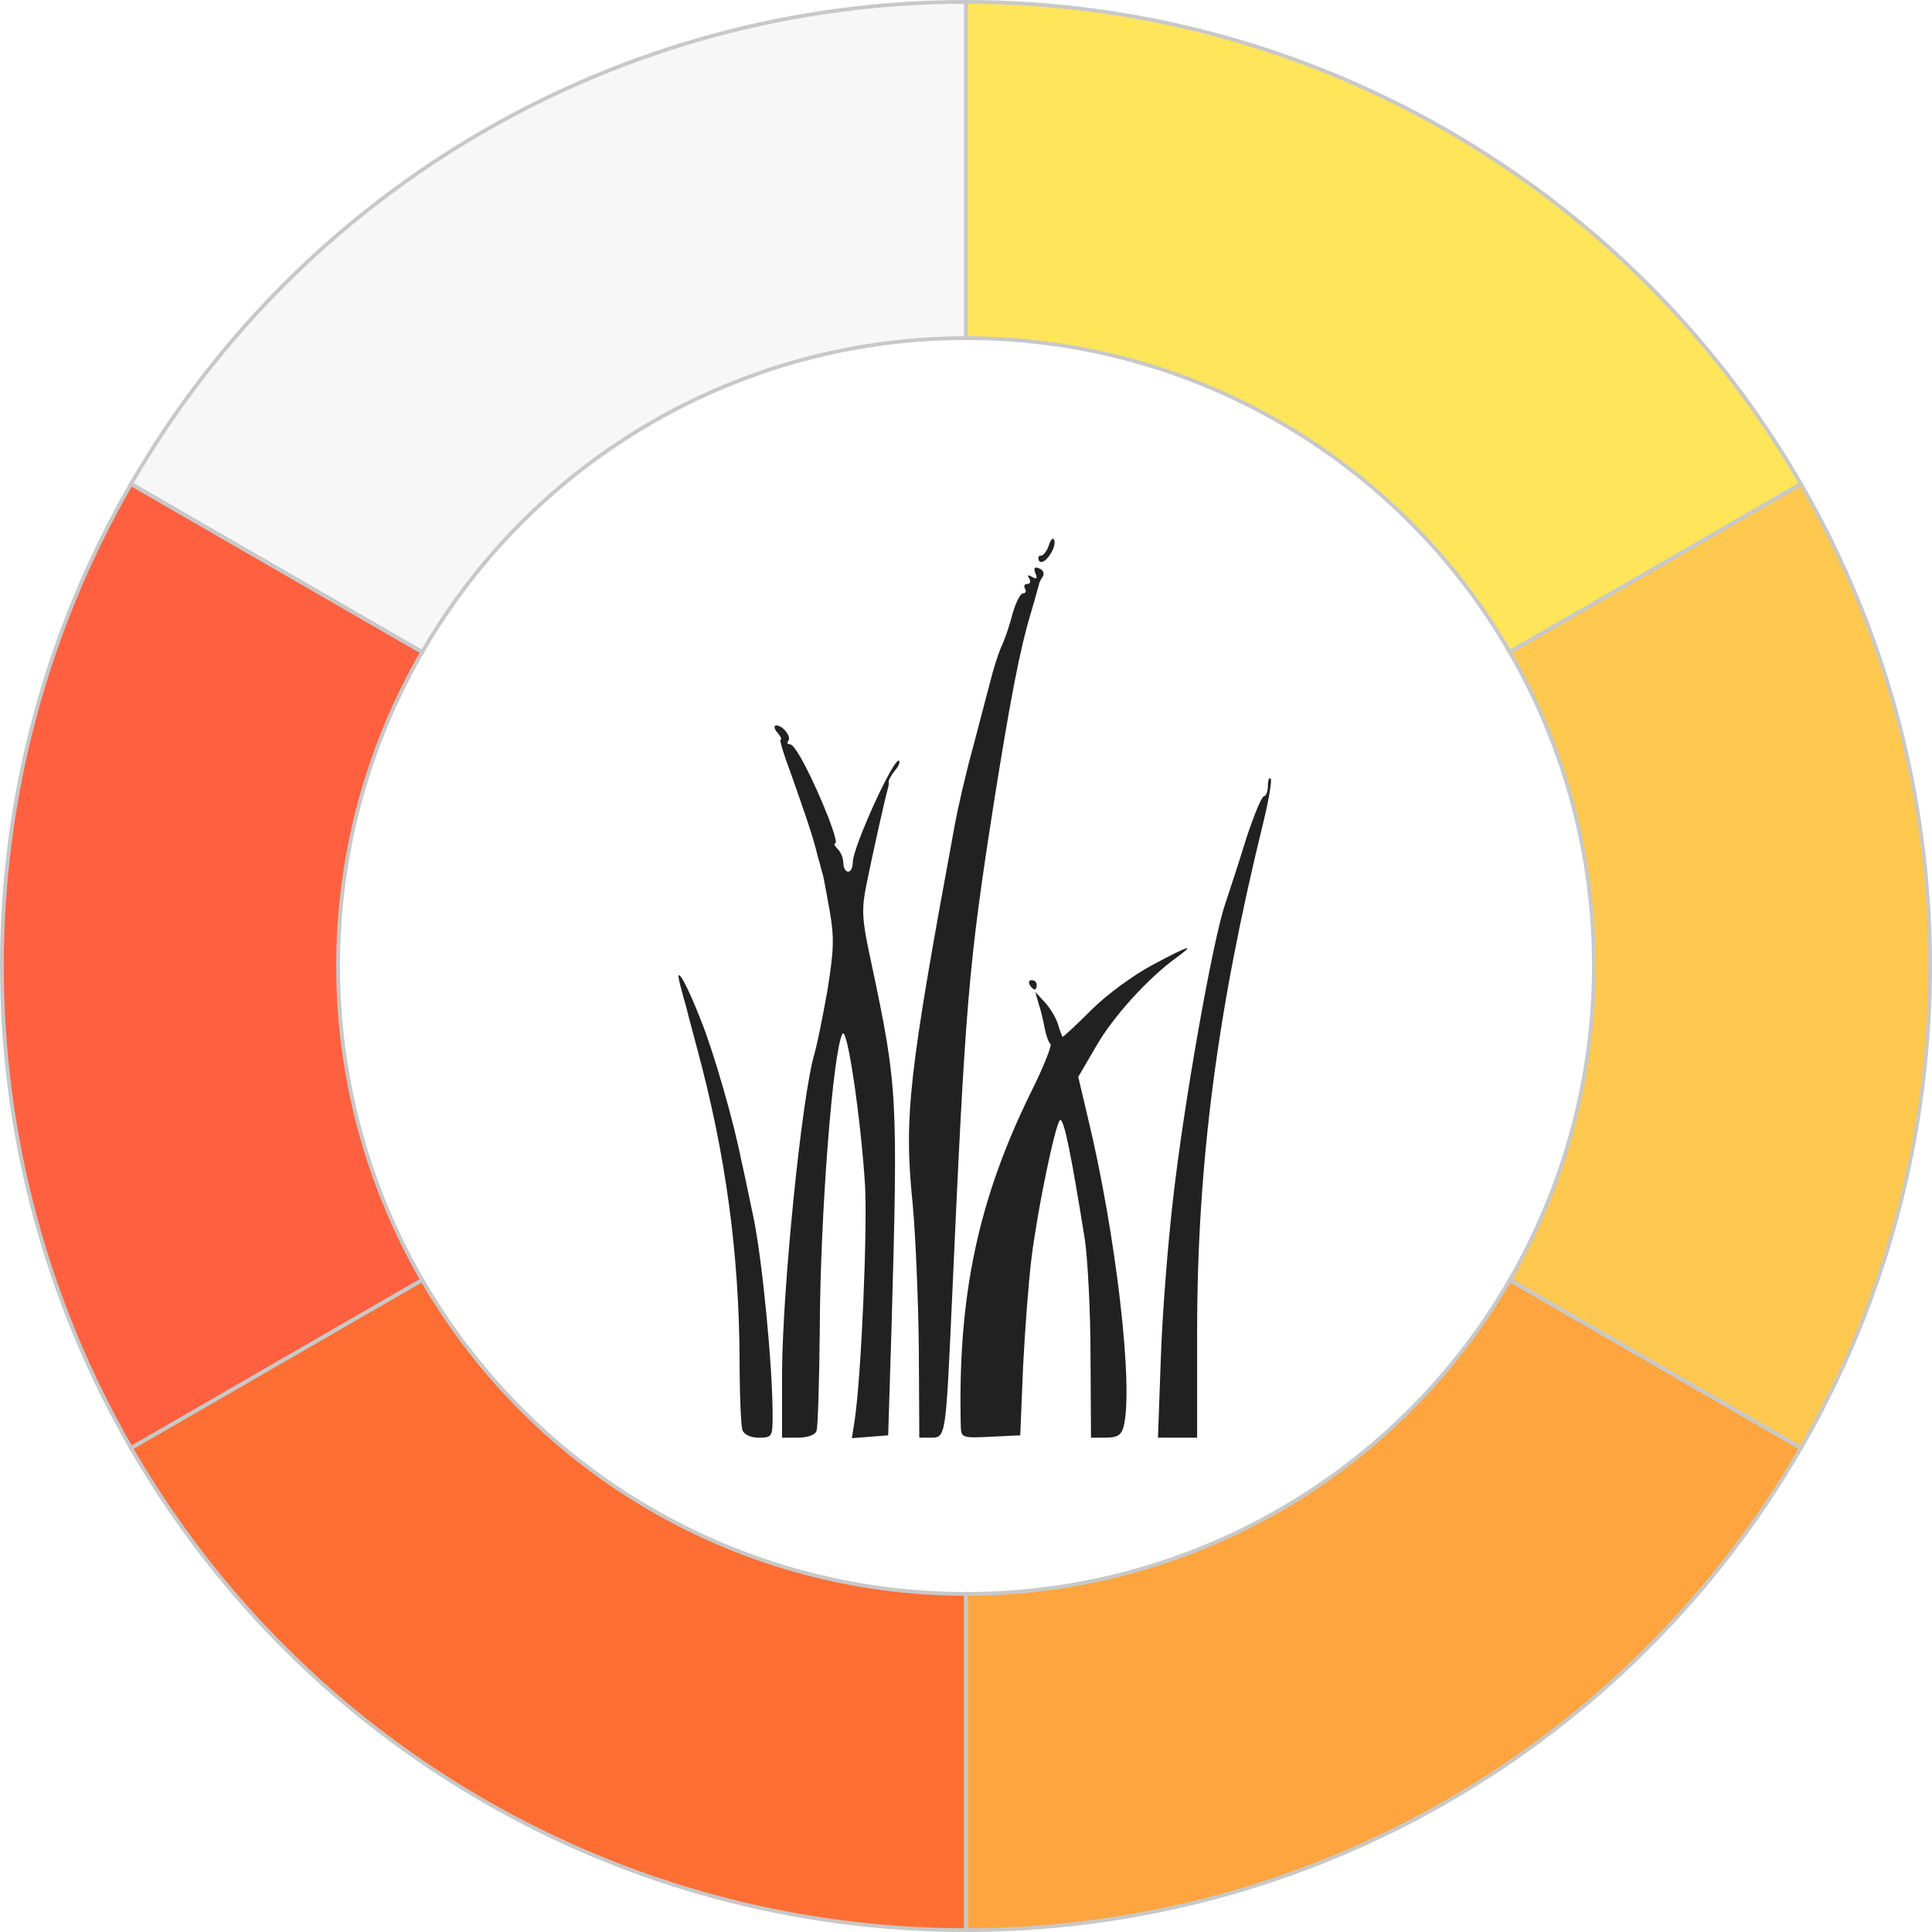
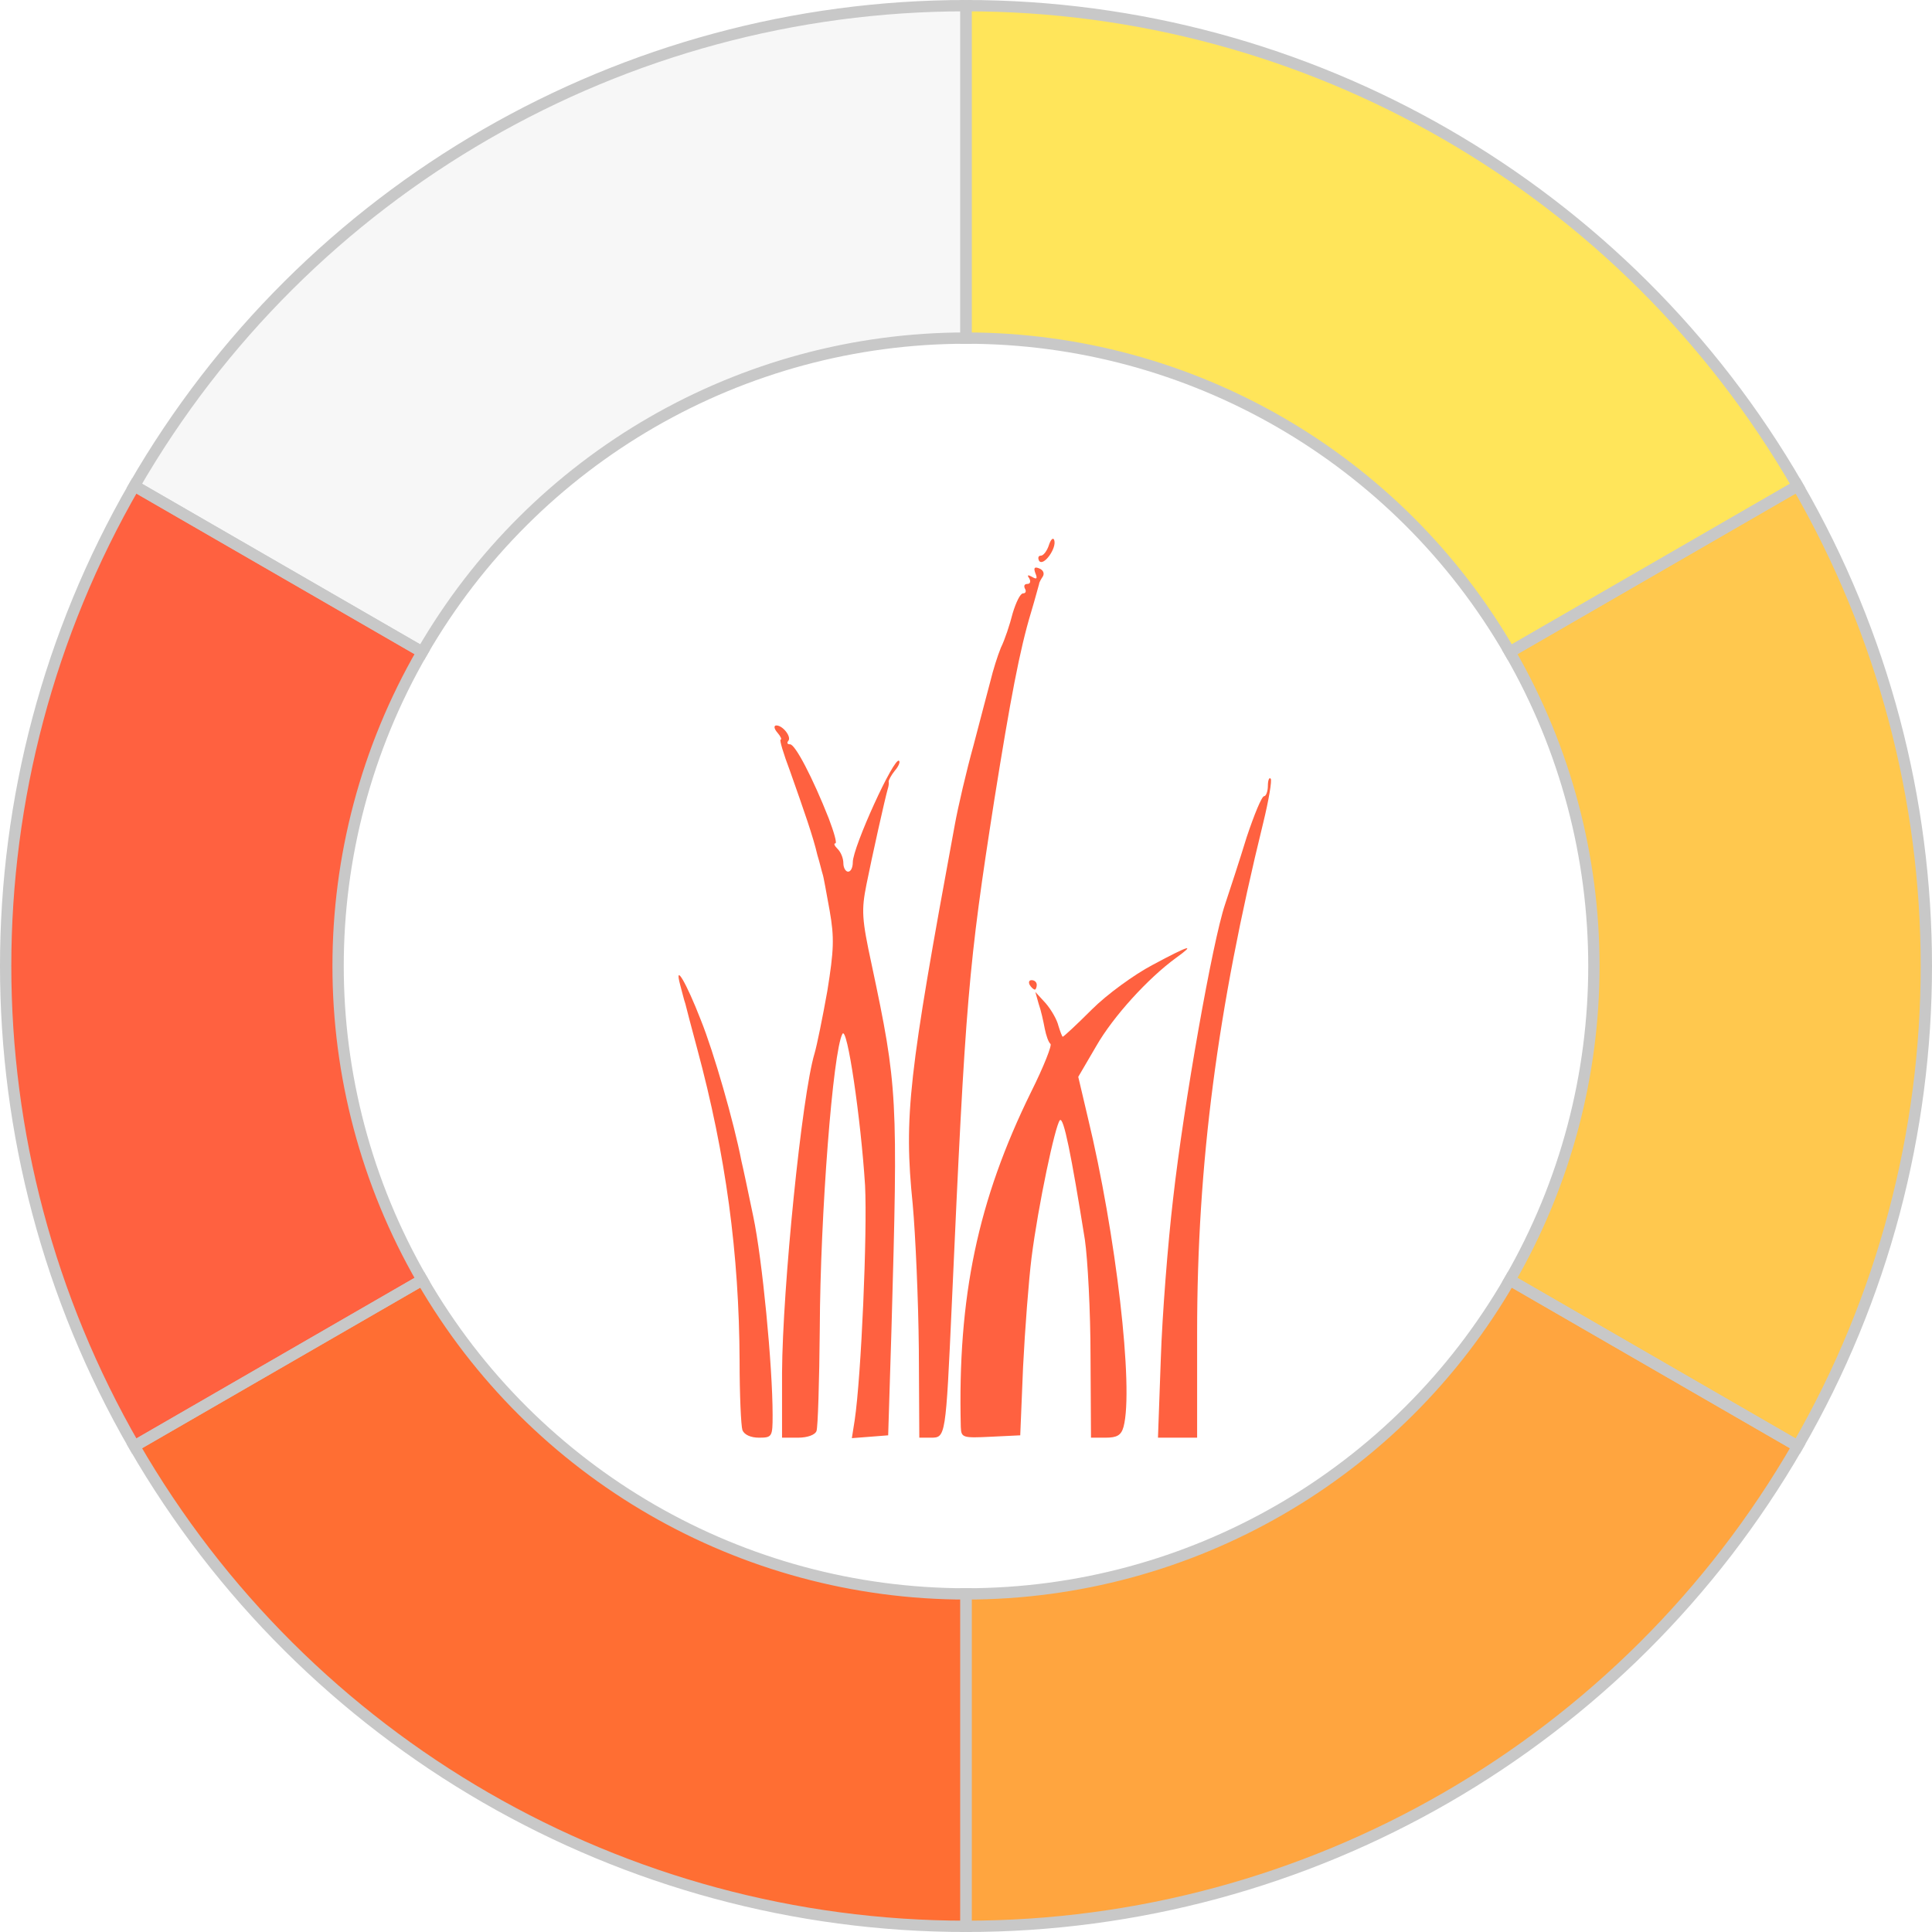
<svg xmlns="http://www.w3.org/2000/svg" width="512" height="512" viewBox="0 0 512 512">
-   <path d="M256 0.5 A255.5 255.5 0 0 1 477.269 128.25 L400.107 172.8 A166.4 166.4 0 0 0 256 89.6 Z" style="fill:#FFE55A" />
-   <path d="M477.269 128.25 A255.5 255.5 0 0 1 477.269 383.75 L400.107 339.2 A166.4 166.4 0 0 0 400.107 172.8 Z" style="fill:#FFC84E" />
-   <path d="M477.269 383.75 A255.5 255.5 0 0 1 256 511.5 L256 422.4 A166.4 166.4 0 0 0 400.107 339.2 Z" style="fill:#FFA53F" />
-   <path d="M256 511.5 A255.5 255.5 0 0 1 34.731 383.75 L111.893 339.2 A166.4 166.4 0 0 0 256 422.4 Z" style="fill:#FF6E33" />
-   <path d="M34.731 383.75 A255.5 255.5 0 0 1 34.731 128.25 L111.893 172.8 A166.4 166.4 0 0 0 111.893 339.2 Z" style="fill:#FF6140" />
-   <path d="M34.731 128.25 A255.5 255.5 0 0 1 256 0.5 L256 89.6 A166.4 166.4 0 0 0 111.893 172.8 Z" style="fill:rgba(200, 200, 200, 0.15)" />
-   <path d="M256 0.5 A255.5 255.5 0 0 1 477.269 128.25 L400.107 172.8 A166.4 166.4 0 0 0 256 89.6 Z" style="fill:none;stroke:rgba(200, 200, 200, 1);stroke-width:1" />
-   <path d="M477.269 128.25 A255.5 255.5 0 0 1 477.269 383.75 L400.107 339.2 A166.4 166.4 0 0 0 400.107 172.8 Z" style="fill:none;stroke:rgba(200, 200, 200, 1);stroke-width:1" />
-   <path d="M477.269 383.75 A255.5 255.5 0 0 1 256 511.5 L256 422.4 A166.4 166.4 0 0 0 400.107 339.2 Z" style="fill:none;stroke:rgba(200, 200, 200, 1);stroke-width:1" />
-   <path d="M256 511.5 A255.5 255.5 0 0 1 34.731 383.75 L111.893 339.2 A166.4 166.4 0 0 0 256 422.4 Z" style="fill:none;stroke:rgba(200, 200, 200, 1);stroke-width:1" />
-   <path d="M34.731 383.75 A255.5 255.5 0 0 1 34.731 128.25 L111.893 172.8 A166.4 166.4 0 0 0 111.893 339.2 Z" style="fill:none;stroke:rgba(200, 200, 200, 1);stroke-width:1" />
-   <path d="M34.731 128.25 A255.5 255.5 0 0 1 256 0.5 L256 89.6 A166.4 166.4 0 0 0 111.893 172.8 Z" style="fill:none;stroke:rgba(200, 200, 200, 1);stroke-width:1" />
-   <svg x="131" y="131" width="250" height="250" fill="#212121" style="color:#212121">
+   <path d="M256 1.5 A254.5 254.5 0 0 1 476.403 128.75 L400.107 172.8 A166.4 166.4 0 0 0 256 89.6 Z" style="fill:#FFE55A" />
+   <path d="M476.403 128.75 A254.5 254.5 0 0 1 476.403 383.25 L400.107 339.2 A166.4 166.4 0 0 0 400.107 172.8 Z" style="fill:#FFC84E" />
+   <path d="M476.403 383.25 A254.5 254.5 0 0 1 256 510.5 L256 422.4 A166.4 166.4 0 0 0 400.107 339.2 Z" style="fill:#FFA53F" />
+   <path d="M256 510.5 A254.5 254.5 0 0 1 35.597 383.25 L111.893 339.2 A166.4 166.4 0 0 0 256 422.4 Z" style="fill:#FF6E33" />
+   <path d="M35.597 383.25 A254.5 254.5 0 0 1 35.597 128.75 L111.893 172.8 A166.4 166.4 0 0 0 111.893 339.2 Z" style="fill:#FF6140" />
+   <path d="M35.597 128.75 A254.5 254.5 0 0 1 256 1.5 L256 89.6 A166.4 166.4 0 0 0 111.893 172.8 Z" style="fill:rgba(200, 200, 200, 0.15)" />
+   <path d="M256 1.5 A254.5 254.5 0 0 1 476.403 128.75 L400.107 172.8 A166.4 166.4 0 0 0 256 89.6 Z" style="fill:none;stroke:rgba(200, 200, 200, 1);stroke-width:3" />
+   <path d="M476.403 128.75 A254.5 254.5 0 0 1 476.403 383.25 L400.107 339.2 A166.4 166.4 0 0 0 400.107 172.8 Z" style="fill:none;stroke:rgba(200, 200, 200, 1);stroke-width:3" />
+   <path d="M476.403 383.25 A254.5 254.5 0 0 1 256 510.5 L256 422.4 A166.4 166.4 0 0 0 400.107 339.2 Z" style="fill:none;stroke:rgba(200, 200, 200, 1);stroke-width:3" />
+   <path d="M256 510.5 A254.5 254.5 0 0 1 35.597 383.25 L111.893 339.2 A166.4 166.4 0 0 0 256 422.4 Z" style="fill:none;stroke:rgba(200, 200, 200, 1);stroke-width:3" />
+   <path d="M35.597 383.25 A254.5 254.5 0 0 1 35.597 128.75 L111.893 172.8 A166.4 166.4 0 0 0 111.893 339.2 Z" style="fill:none;stroke:rgba(200, 200, 200, 1);stroke-width:3" />
+   <path d="M35.597 128.75 A254.5 254.5 0 0 1 256 1.5 L256 89.6 A166.4 166.4 0 0 0 111.893 172.8 Z" style="fill:none;stroke:rgba(200, 200, 200, 1);stroke-width:3" />
+   <svg x="131" y="131" width="250" height="250" fill="#FF6140" style="color:#FF6140">
    <svg version="1.0" viewBox="0 0 200 200" preserveAspectRatio="xMidYMid meet" width="100%" height="100%">
      <g transform="translate(0,200) scale(0.1,-0.1)" fill="currentColor" stroke="none">
        <path d="M1176 1893 c-4 -13 -12 -23 -17 -23 -6 0 -7 -5 -4 -11 9 -13 38 27 32 44 -2 6 -7 2 -11 -10z" />
        <path d="M1147 1833 c5 -12 3 -14 -7 -8 -9 5 -11 4 -6 -3 4 -7 2 -12 -4 -12 -6 0 -8 -4 -5 -10 3 -5 2 -10 -4 -10 -6 0 -15 -19 -22 -42 -6 -24 -17 -57 -25 -73 -7 -17 -17 -49 -22 -70 -6 -22 -22 -84 -36 -137 -15 -54 -33 -131 -40 -170 -98 -531 -108 -616 -89 -803 6 -66 12 -204 13 -307 l1 -188 24 0 c32 0 32 -1 45 285 29 646 35 715 90 1067 34 213 54 319 78 398 9 30 16 57 17 60 0 3 4 10 8 16 4 7 0 14 -8 17 -10 4 -12 1 -8 -10z" />
        <path d="M600 1495 c7 -8 10 -15 7 -15 -3 0 6 -30 20 -67 30 -85 49 -139 58 -178 5 -16 9 -34 11 -40 2 -5 8 -40 15 -78 10 -57 9 -83 -5 -170 -10 -56 -22 -115 -27 -132 -27 -89 -68 -498 -69 -677 l0 -138 34 0 c20 0 36 6 39 14 3 7 6 105 7 217 1 243 28 589 48 625 10 19 39 -179 48 -321 5 -100 -8 -404 -22 -498 l-6 -38 39 3 38 3 7 225 c14 493 13 514 -42 773 -21 97 -22 115 -11 170 12 60 39 181 45 202 2 6 3 13 2 16 0 3 5 13 13 23 8 9 12 19 9 21 -10 10 -98 -183 -98 -215 0 -11 -4 -20 -10 -20 -5 0 -10 8 -10 18 0 10 -5 23 -12 30 -7 7 -9 12 -5 12 4 0 -3 24 -14 53 -34 86 -71 157 -82 157 -6 0 -7 3 -4 7 8 8 -11 33 -25 33 -6 0 -5 -7 2 -15z" />
        <path d="M1640 1382 c0 -12 -4 -22 -8 -22 -5 0 -21 -39 -37 -87 -15 -49 -36 -113 -46 -143 -26 -77 -87 -420 -110 -624 -11 -94 -23 -246 -26 -339 l-6 -167 42 0 41 0 0 223 c0 358 43 685 140 1080 12 49 19 91 16 94 -3 4 -6 -3 -6 -15z" />
        <path d="M1395 1002 c-38 -20 -96 -62 -128 -94 -32 -32 -60 -58 -62 -58 -1 0 -5 10 -9 23 -3 13 -15 34 -27 48 l-22 24 7 -25 c5 -14 10 -37 13 -53 3 -15 8 -29 12 -32 4 -2 -14 -48 -41 -102 -113 -230 -156 -434 -149 -711 1 -22 4 -23 64 -20 l62 3 6 145 c4 80 12 184 18 232 14 110 50 280 60 291 8 8 24 -72 53 -253 6 -41 12 -153 12 -247 l1 -173 31 0 c24 0 33 5 38 23 22 82 -16 409 -76 657 l-20 85 38 65 c36 63 110 144 169 187 43 31 30 28 -50 -15z" />
        <path d="M394 960 c4 -14 8 -32 11 -40 2 -8 13 -51 25 -95 61 -226 89 -435 90 -662 0 -72 3 -138 6 -147 4 -10 18 -16 35 -16 28 0 29 2 29 48 0 104 -22 331 -41 421 -11 53 -22 105 -25 117 -16 83 -59 232 -86 299 -31 80 -57 124 -44 75z" />
        <path d="M1135 960 c3 -5 8 -10 11 -10 2 0 4 5 4 10 0 6 -5 10 -11 10 -5 0 -7 -4 -4 -10z" />
      </g>
    </svg>
  </svg>
</svg>
